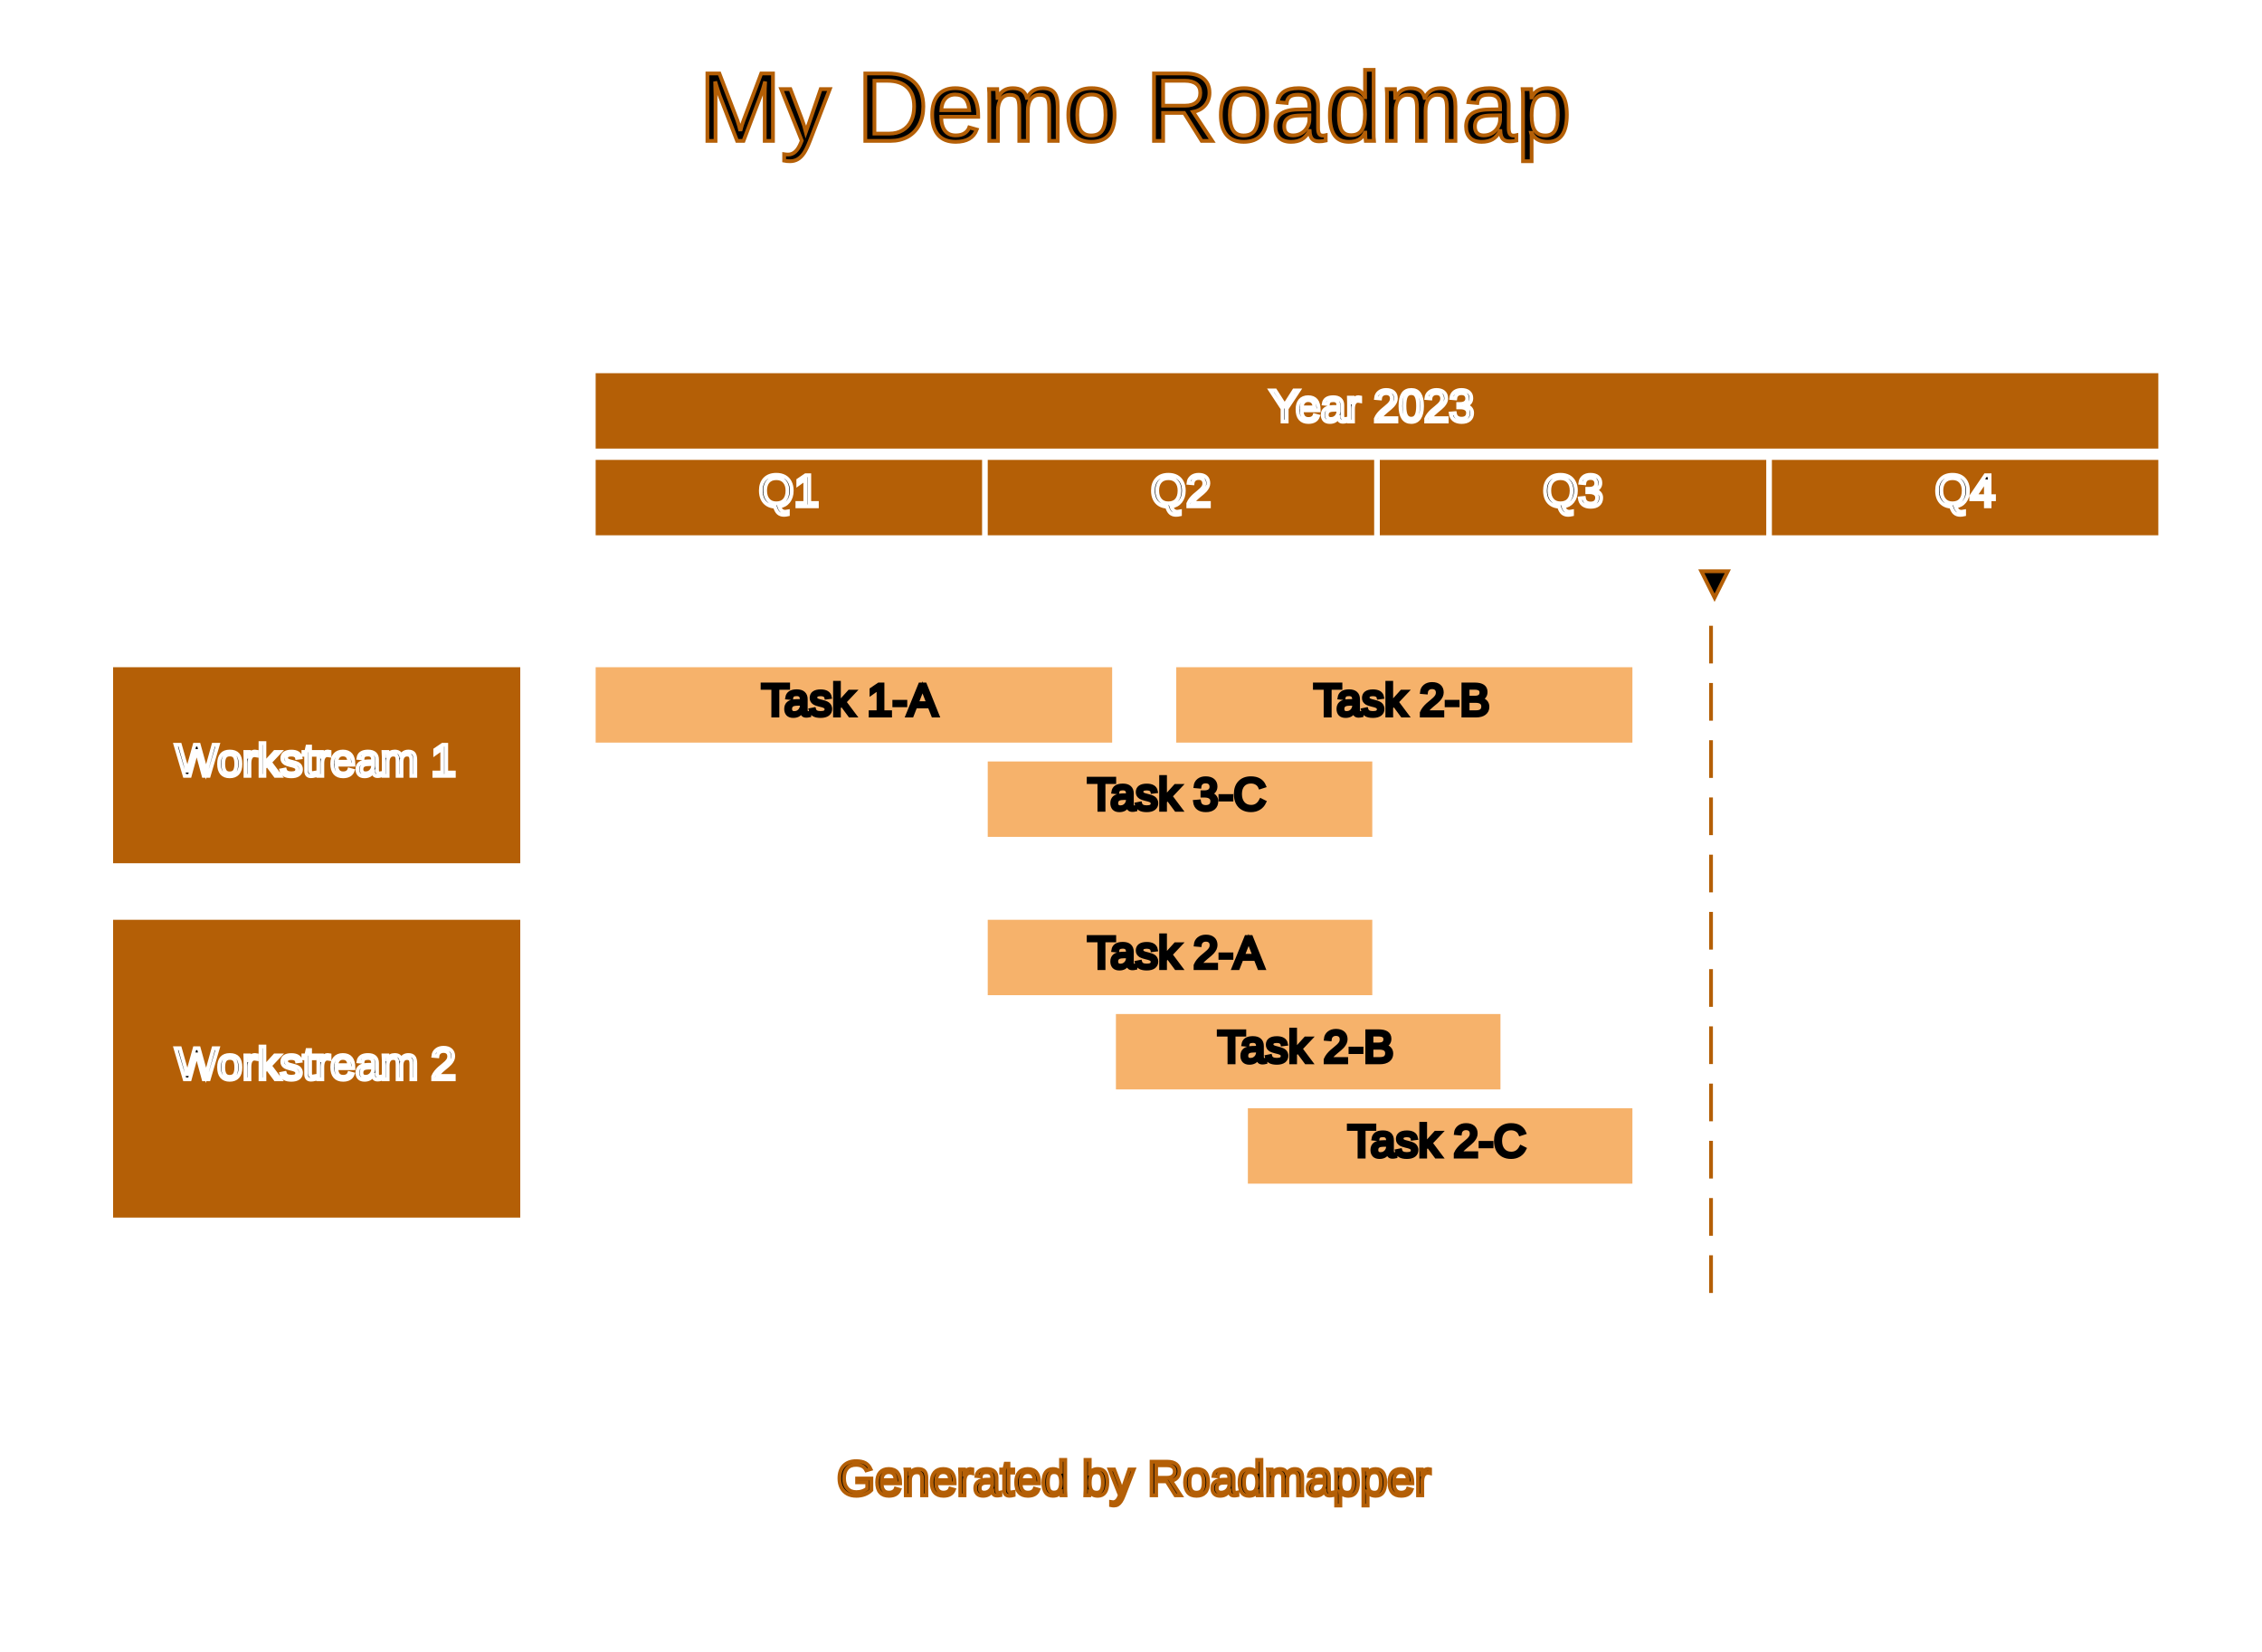
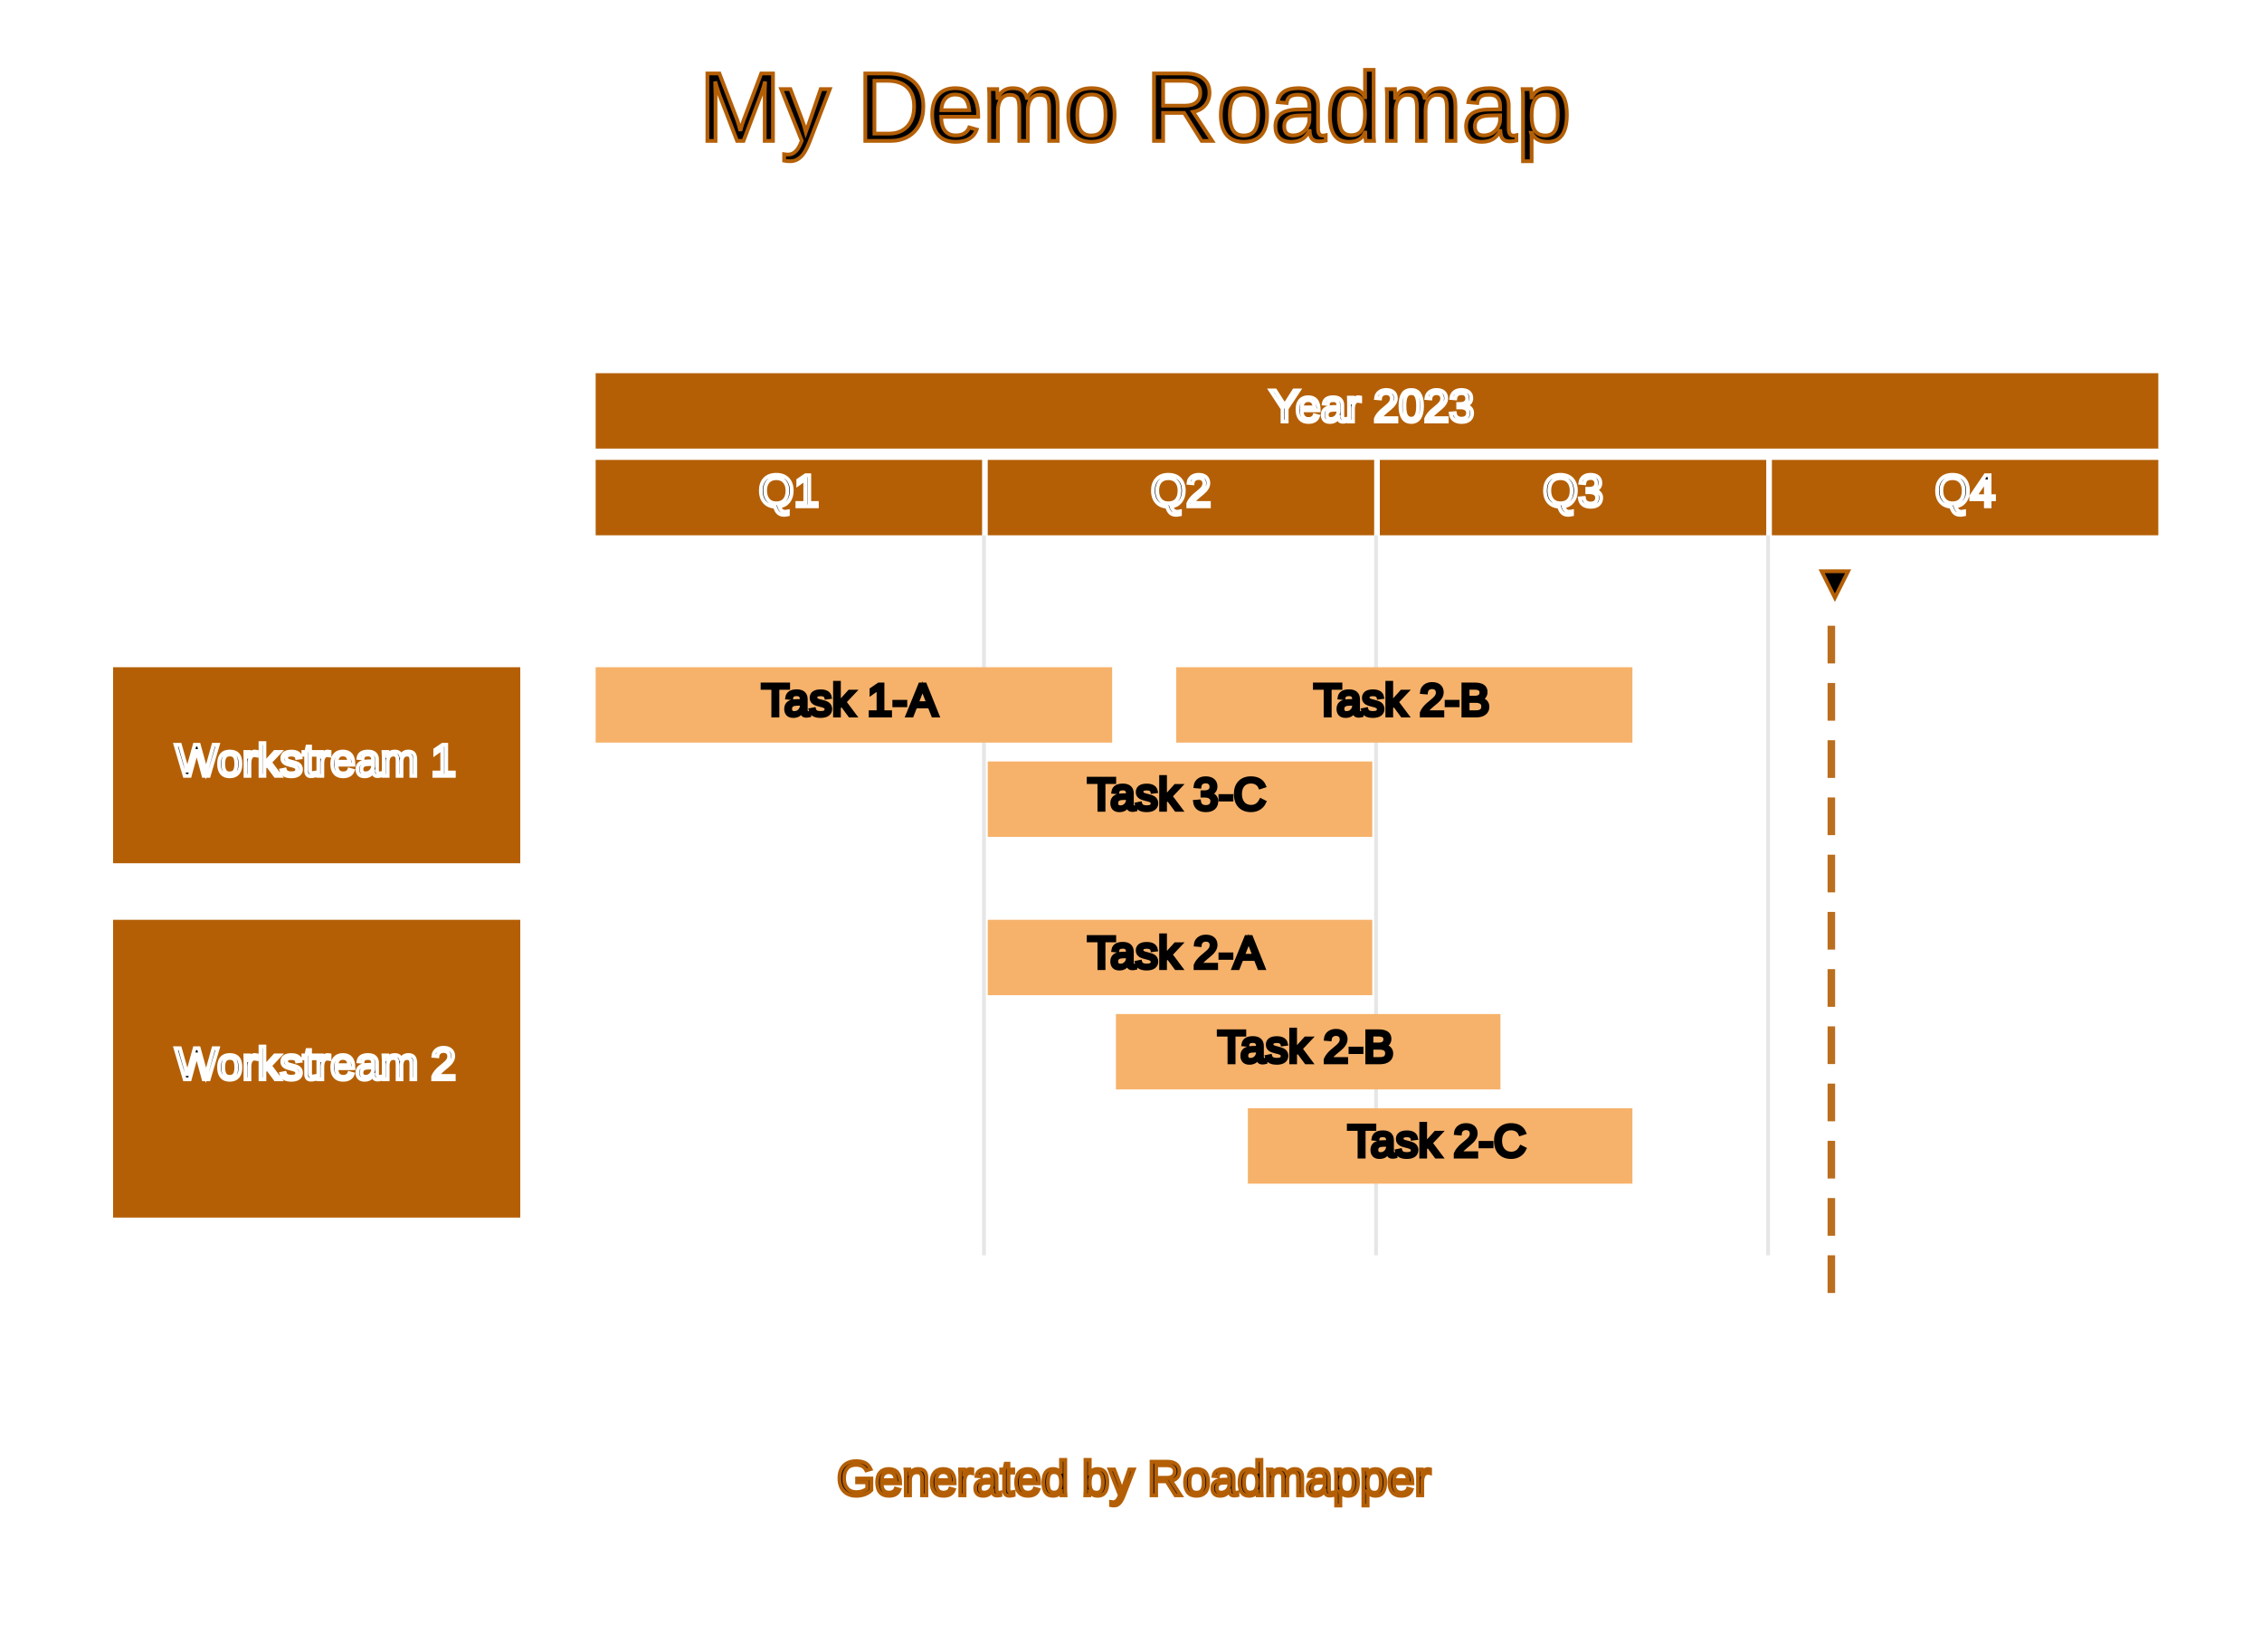
<svg xmlns="http://www.w3.org/2000/svg" width="600" height="438" viewBox="0 0 600 438">
  <defs>
</defs>
  <rect x="0" y="0" width="600" height="500" fill="#FFFFFF" />
  <text x="185.5" y="30" font-size="26" text-anchor="start" dominant-baseline="middle" font-family="Arial" stroke="#B45F06">My Demo Roadmap</text>
  <rect x="158.0" y="99" width="414.5" height="20" fill="#B45F06" />
  <text x="336.75" y="103.5" font-size="12" stroke="#FFFFFF" text-anchor="start" dominant-baseline="hanging" font-family="Arial">Year 2023</text>
  <rect x="158.0" y="122" width="102.5" height="20" fill="#B45F06" />
  <text x="201.25" y="126.0" font-size="12" stroke="#FFFFFF" text-anchor="start" dominant-baseline="hanging" font-family="Arial">Q1</text>
  <rect x="262.0" y="122" width="102.5" height="20" fill="#B45F06" />
  <text x="305.25" y="126.0" font-size="12" stroke="#FFFFFF" text-anchor="start" dominant-baseline="hanging" font-family="Arial">Q2</text>
  <rect x="366.0" y="122" width="102.5" height="20" fill="#B45F06" />
  <text x="409.25" y="126.0" font-size="12" stroke="#FFFFFF" text-anchor="start" dominant-baseline="hanging" font-family="Arial">Q3</text>
  <rect x="470.0" y="122" width="102.5" height="20" fill="#B45F06" />
  <text x="513.25" y="126.0" font-size="12" stroke="#FFFFFF" text-anchor="start" dominant-baseline="hanging" font-family="Arial">Q4</text>
-   <path d="M261.0,142 L261.0,333" width="1" fill="(230, 230, 230, 12750)" />
-   <path d="M365.0,142 L365.0,333" width="1" fill="(230, 230, 230, 12750)" />
-   <path d="M469.0,142 L469.0,333" width="1" fill="(230, 230, 230, 12750)" />
+   <path d="M261.0,142 L261.0,333" stroke="#e6e6e6" stroke-opacity="50" stroke-width="1" />
+   <path d="M365.0,142 L365.0,333" stroke="#e6e6e6" stroke-opacity="50" stroke-width="1" />
+   <path d="M469.0,142 L469.0,333" stroke="#e6e6e6" stroke-opacity="50" stroke-width="1" />
  <rect x="30" y="177" width="108.0" height="52" fill="#B45F06" />
  <text x="46.5" y="197.5" font-size="12" stroke="#FFFFFF" text-anchor="start" dominant-baseline="hanging" font-family="Arial">Workstream 1</text>
  <rect x="158" y="177" width="137" height="20" fill="#F6B26B" />
  <text x="202.0" y="181.5" font-size="12" stroke="#000000" text-anchor="start" dominant-baseline="hanging" font-family="Arial">Task 1-A</text>
  <rect x="312" y="177" width="121" height="20" fill="#F6B26B" />
  <text x="348.5" y="181.5" font-size="12" stroke="#000000" text-anchor="start" dominant-baseline="hanging" font-family="Arial">Task 2-B</text>
  <rect x="262" y="202" width="102" height="20" fill="#F6B26B" />
  <text x="288.5" y="206.5" font-size="12" stroke="#000000" text-anchor="start" dominant-baseline="hanging" font-family="Arial">Task 3-C</text>
  <rect x="30" y="244" width="108.0" height="79" fill="#B45F06" />
  <text x="46.5" y="278.0" font-size="12" stroke="#FFFFFF" text-anchor="start" dominant-baseline="hanging" font-family="Arial">Workstream 2</text>
  <rect x="262" y="244" width="102" height="20" fill="#F6B26B" />
  <text x="288.5" y="248.5" font-size="12" stroke="#000000" text-anchor="start" dominant-baseline="hanging" font-family="Arial">Task 2-A</text>
  <rect x="296" y="269" width="102" height="20" fill="#F6B26B" />
  <text x="323.0" y="273.5" font-size="12" stroke="#000000" text-anchor="start" dominant-baseline="hanging" font-family="Arial">Task 2-B</text>
  <rect x="331" y="294" width="102" height="20" fill="#F6B26B" />
  <text x="357.5" y="298.5" font-size="12" stroke="#000000" text-anchor="start" dominant-baseline="hanging" font-family="Arial">Task 2-C</text>
-   <text x="448.857" y="155" font-size="12" text-anchor="start" dominant-baseline="middle" font-family="Arial" stroke="#B45F06">▼</text>
-   <path d="M453.857,166.0 L453.857,176.0" stroke="#B45F06" />
-   <path d="M453.857,181.182 L453.857,191.182" stroke="#B45F06" />
-   <path d="M453.857,196.364 L453.857,206.364" stroke="#B45F06" />
-   <path d="M453.857,211.545 L453.857,221.545" stroke="#B45F06" />
-   <path d="M453.857,226.727 L453.857,236.727" stroke="#B45F06" />
-   <path d="M453.857,241.909 L453.857,251.909" stroke="#B45F06" />
-   <path d="M453.857,257.091 L453.857,267.091" stroke="#B45F06" />
-   <path d="M453.857,272.273 L453.857,282.273" stroke="#B45F06" />
-   <path d="M453.857,287.455 L453.857,297.455" stroke="#B45F06" />
-   <path d="M453.857,302.636 L453.857,312.636" stroke="#B45F06" />
-   <path d="M453.857,317.818 L453.857,327.818" stroke="#B45F06" />
-   <path d="M453.857,333.0 L453.857,343.0" stroke="#B45F06" />
+   <text x="480.769" y="155" font-size="12" text-anchor="start" dominant-baseline="middle" font-family="Arial" stroke="#B45F06">▼</text>
+   <path d="M485.769,166.0 L485.769,176.0" stroke="#B45F06" stroke-opacity="0.9" stroke-width="2" />
+   <path d="M485.769,181.182 L485.769,191.182" stroke="#B45F06" stroke-opacity="0.9" stroke-width="2" />
+   <path d="M485.769,196.364 L485.769,206.364" stroke="#B45F06" stroke-opacity="0.9" stroke-width="2" />
+   <path d="M485.769,211.545 L485.769,221.545" stroke="#B45F06" stroke-opacity="0.9" stroke-width="2" />
+   <path d="M485.769,226.727 L485.769,236.727" stroke="#B45F06" stroke-opacity="0.9" stroke-width="2" />
+   <path d="M485.769,241.909 L485.769,251.909" stroke="#B45F06" stroke-opacity="0.9" stroke-width="2" />
+   <path d="M485.769,257.091 L485.769,267.091" stroke="#B45F06" stroke-opacity="0.9" stroke-width="2" />
+   <path d="M485.769,272.273 L485.769,282.273" stroke="#B45F06" stroke-opacity="0.9" stroke-width="2" />
+   <path d="M485.769,287.455 L485.769,297.455" stroke="#B45F06" stroke-opacity="0.9" stroke-width="2" />
+   <path d="M485.769,302.636 L485.769,312.636" stroke="#B45F06" stroke-opacity="0.9" stroke-width="2" />
+   <path d="M485.769,317.818 L485.769,327.818" stroke="#B45F06" stroke-opacity="0.9" stroke-width="2" />
+   <path d="M485.769,333.0 L485.769,343.0" stroke="#B45F06" stroke-opacity="0.9" stroke-width="2" />
  <text x="222.0" y="393" font-size="13" text-anchor="start" dominant-baseline="middle" font-family="Arial" stroke="#B45F06">Generated by Roadmapper</text>
</svg>
